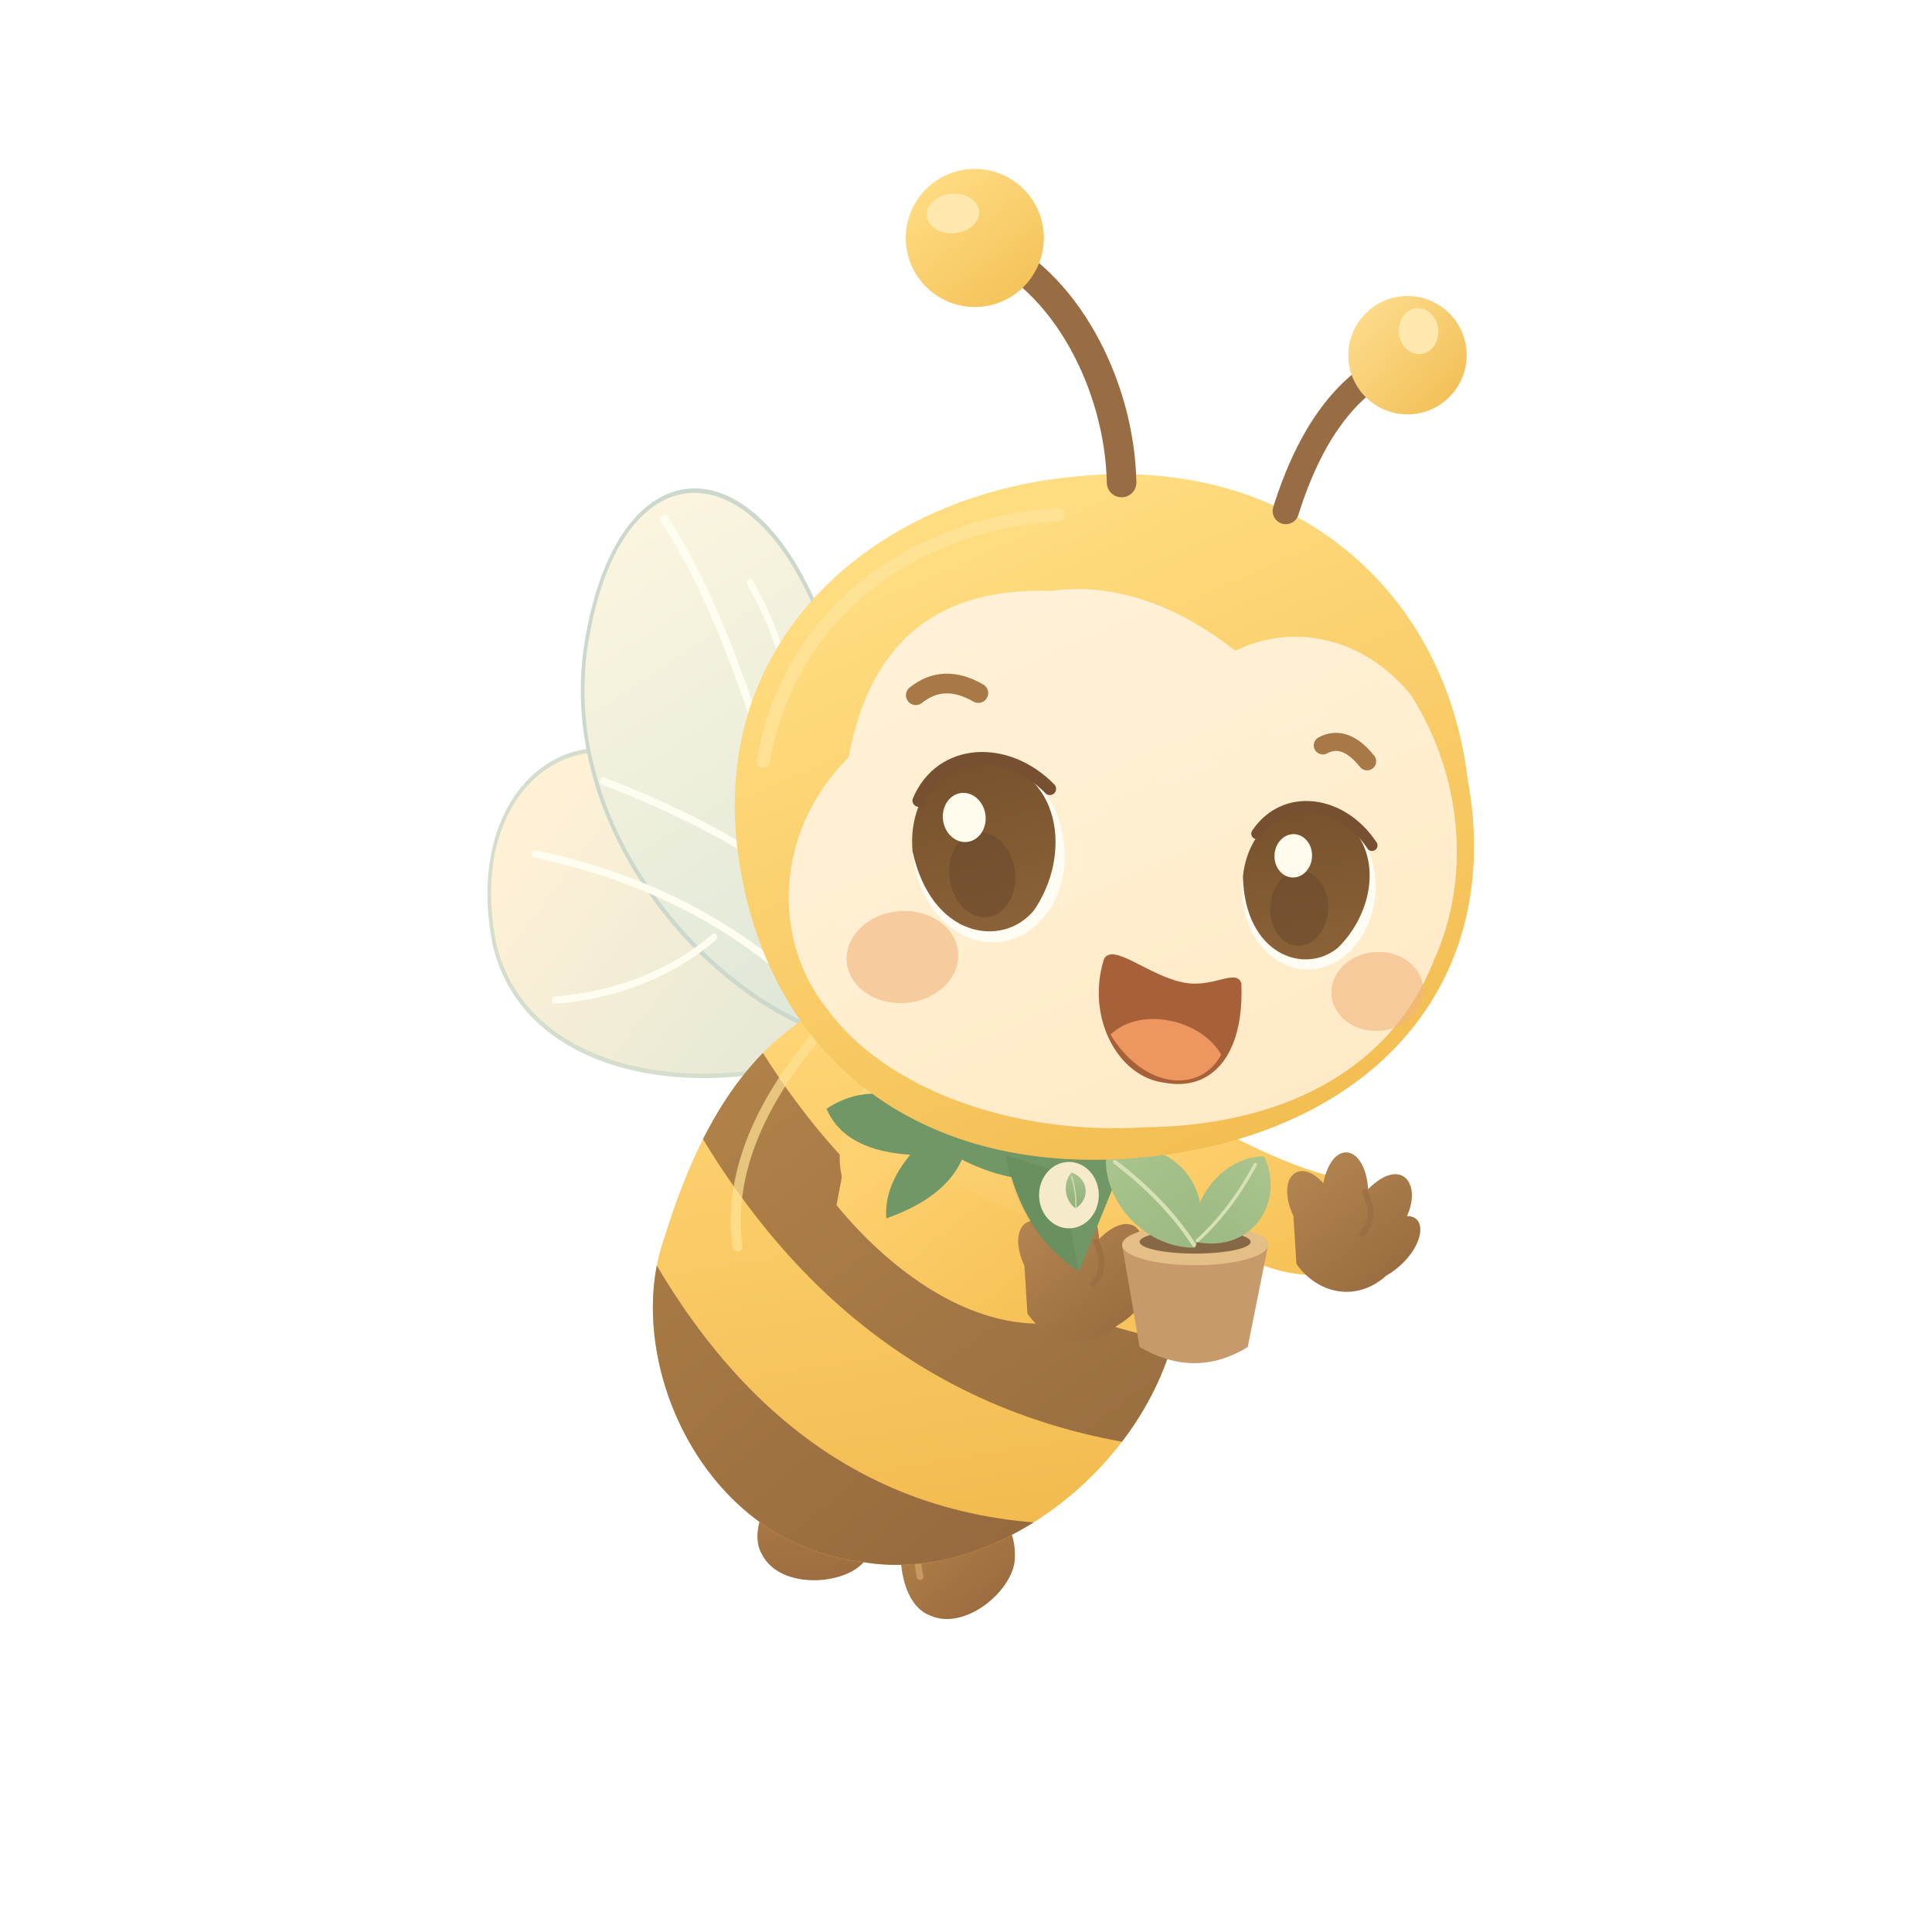
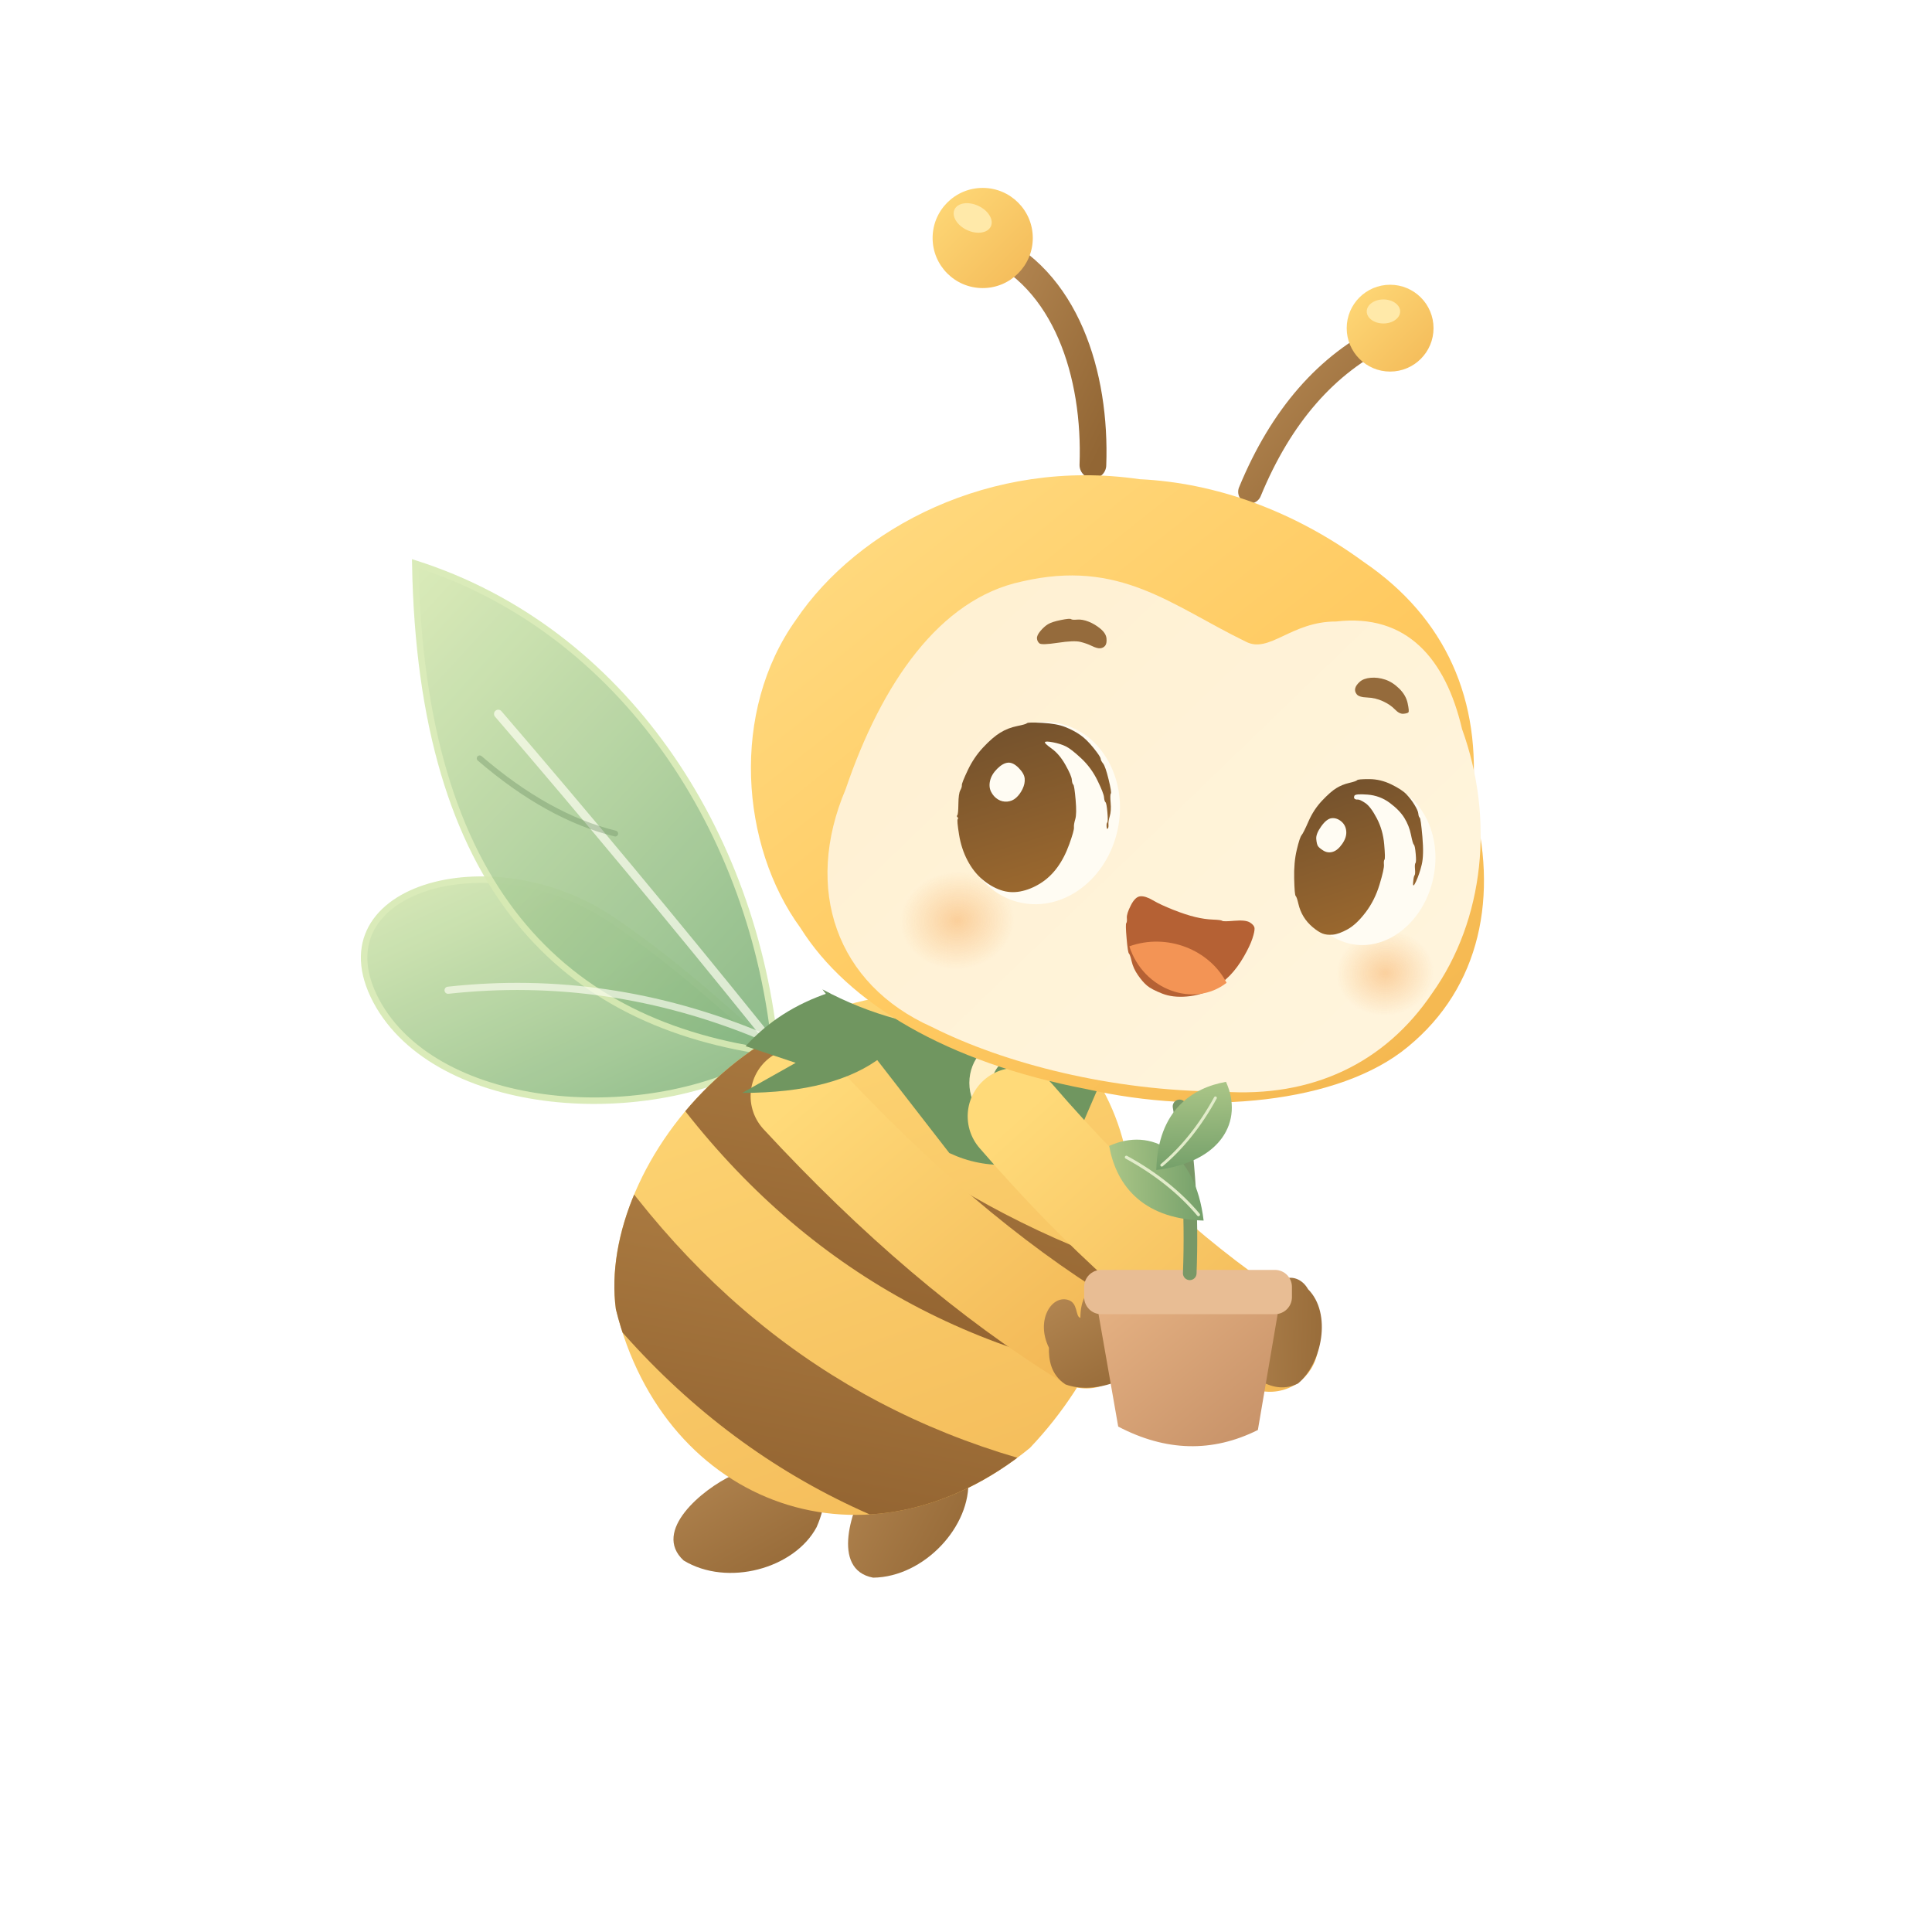
- <svg xmlns="http://www.w3.org/2000/svg" width="512" height="512" viewBox="0 0 512 512">
+ <svg xmlns="http://www.w3.org/2000/svg" viewBox="0 0 512 512" width="512" height="512">
  <defs>
-     <linearGradient id="paint-1" gradientUnits="userSpaceOnUse" x1="-146" y1="-64" x2="-25" y2="14">
-       <stop offset="0" stop-color="#FFF1D6" />
-       <stop offset="1" stop-color="#E4E8D6" />
+     <linearGradient id="faceGold" x1=".1" y1="0" x2=".85" y2="1" gradientUnits="objectBoundingBox">
+       <stop stop-color="#FFDB82" />
+       <stop offset=".55" stop-color="#FFCA61" />
+       <stop offset="1" stop-color="#F4B750" />
    </linearGradient>
-     <linearGradient id="paint-2" gradientUnits="userSpaceOnUse" x1="-122" y1="-164" x2="0" y2="0">
-       <stop offset="0" stop-color="#FBF5DF" />
-       <stop offset="1" stop-color="#DCE6D8" />
+     <linearGradient id="faceCream" x1="0" y1="0" x2="1" y2="1">
+       <stop stop-color="#FFF0D1" />
+       <stop offset="1" stop-color="#FFF5DE" />
    </linearGradient>
-     <linearGradient id="paint-3" gradientUnits="userSpaceOnUse" x1="-146" y1="-64" x2="-25" y2="14">
-       <stop offset="0" stop-color="#FFF1D6" />
-       <stop offset="1" stop-color="#E4E8D6" />
+     <radialGradient id="cheek">
+       <stop stop-color="#F7AF64" stop-opacity=".65" />
+       <stop offset="1" stop-color="#F7AF64" stop-opacity="0" />
+     </radialGradient>
+     <linearGradient id="eyeBrown" x1="0" y1="0" x2=".2" y2="1">
+       <stop stop-color="#71502D" />
+       <stop offset="1" stop-color="#99672E" />
    </linearGradient>
-     <linearGradient id="paint-4" gradientUnits="userSpaceOnUse" x1="-122" y1="-164" x2="0" y2="0">
-       <stop offset="0" stop-color="#FBF5DF" />
-       <stop offset="1" stop-color="#DCE6D8" />
+     <linearGradient id="bodyGold" x1="0" y1="0" x2="1" y2="1">
+       <stop stop-color="#FFDA79" />
+       <stop offset="1" stop-color="#F3B957" />
    </linearGradient>
-     <linearGradient id="paint-5" gradientUnits="userSpaceOnUse" x1="-10" y1="-17" x2="20" y2="20">
-       <stop offset="0" stop-color="#B28248" />
-       <stop offset="1" stop-color="#996A3F" />
+     <linearGradient id="stripeBrown" x1="0" y1="0" x2="1" y2="1">
+       <stop stop-color="#AC7C42" />
+       <stop offset="1" stop-color="#90612F" />
    </linearGradient>
-     <linearGradient id="paint-6" gradientUnits="userSpaceOnUse" x1="-10" y1="-17" x2="20" y2="20">
-       <stop offset="0" stop-color="#B28248" />
-       <stop offset="1" stop-color="#996A3F" />
+     <linearGradient id="handBrown" x1="0" y1="0" x2="1" y2="1">
+       <stop stop-color="#B78A55" />
+       <stop offset="1" stop-color="#926634" />
    </linearGradient>
-     <linearGradient id="paint-7" gradientUnits="userSpaceOnUse" x1="-55" y1="-75" x2="60" y2="88">
-       <stop offset="0" stop-color="#FFD677" />
-       <stop offset="1" stop-color="#F0B648" />
+     <linearGradient id="wing" x1="0" y1="0" x2="1" y2="1">
+       <stop stop-color="#D7E9B3" />
+       <stop offset="1" stop-color="#83B47F" />
    </linearGradient>
-     <clipPath id="clip-8">
-       <path d="M-62 -65 C-22 -97 50 -72 68 -34 C88 10 61 72 18 84 C-28 100 -74 60 -78 22 C-83 -10 -82 -42 -62 -65Z" />
-     </clipPath>
-     <linearGradient id="paint-9" gradientUnits="userSpaceOnUse" x1="-90" y1="-50" x2="80" y2="40">
-       <stop offset="0" stop-color="#B2844A" />
-       <stop offset="1" stop-color="#986D40" />
+     <linearGradient id="accessory" x1="0" y1="0" x2="1" y2="1">
+       <stop stop-color="#709660" />
+       <stop offset="1" stop-color="#709660" />
    </linearGradient>
-     <linearGradient id="paint-10" gradientUnits="userSpaceOnUse" x1="-95" y1="20" x2="70" y2="90">
-       <stop offset="0" stop-color="#AA7D45" />
-       <stop offset="1" stop-color="#93673D" />
+     <linearGradient id="page" x1="0" y1="0" x2="1" y2="1">
+       <stop stop-color="#FFFAE8" />
+       <stop offset="1" stop-color="#E4D8B6" />
    </linearGradient>
-     <linearGradient id="paint-11" gradientUnits="userSpaceOnUse" x1="0" y1="-70" x2="30" y2="-10">
-       <stop offset="0" stop-color="#FFDA7C" />
-       <stop offset="1" stop-color="#F7C15A" />
+     <linearGradient id="leaf" x1="0" y1="0" x2="1" y2="1">
+       <stop stop-color="#AEC889" />
+       <stop offset="1" stop-color="#6F9C67" />
    </linearGradient>
-     <linearGradient id="paint-12" gradientUnits="userSpaceOnUse" x1="0" y1="-20" x2="58" y2="53">
-       <stop offset="0" stop-color="#FFD374" />
-       <stop offset="1" stop-color="#F5BF51" />
-     </linearGradient>
-     <linearGradient id="paint-13" gradientUnits="userSpaceOnUse" x1="-15" y1="-20" x2="15" y2="20">
-       <stop offset="0" stop-color="#B38550" />
-       <stop offset="1" stop-color="#9A6D40" />
-     </linearGradient>
-     <linearGradient id="paint-14" gradientUnits="userSpaceOnUse" x1="0" y1="-20" x2="44" y2="47">
-       <stop offset="0" stop-color="#FFD374" />
-       <stop offset="1" stop-color="#F5BF51" />
-     </linearGradient>
-     <linearGradient id="paint-15" gradientUnits="userSpaceOnUse" x1="-15" y1="-20" x2="15" y2="20">
-       <stop offset="0" stop-color="#B38550" />
-       <stop offset="1" stop-color="#9A6D40" />
-     </linearGradient>
-     <linearGradient id="paint-16" gradientUnits="userSpaceOnUse" x1="0" y1="-100" x2="65" y2="90">
-       <stop offset="0" stop-color="#ACC68F" />
-       <stop offset="1" stop-color="#709765" />
-     </linearGradient>
-     <linearGradient id="paint-17" gradientUnits="userSpaceOnUse" x1="0" y1="-100" x2="65" y2="90">
-       <stop offset="0" stop-color="#ACC68F" />
-       <stop offset="1" stop-color="#89AB75" />
-     </linearGradient>
-     <linearGradient id="paint-18" gradientUnits="userSpaceOnUse" x1="0" y1="-100" x2="65" y2="90">
-       <stop offset="0" stop-color="#ACC68F" />
-       <stop offset="1" stop-color="#89AB75" />
-     </linearGradient>
-     <linearGradient id="paint-19" gradientUnits="userSpaceOnUse" x1="0" y1="-100" x2="65" y2="90">
-       <stop offset="0" stop-color="#FFDC80" />
-       <stop offset="1" stop-color="#F3BD51" />
-     </linearGradient>
-     <linearGradient id="paint-20" gradientUnits="userSpaceOnUse" x1="0" y1="-100" x2="65" y2="90">
-       <stop offset="0" stop-color="#FFF2D9" />
-       <stop offset="1" stop-color="#FFEAC6" />
-     </linearGradient>
-     <linearGradient id="paint-21" gradientUnits="userSpaceOnUse" x1="0" y1="-27" x2="9" y2="25">
-       <stop offset="0" stop-color="#77522D" />
-       <stop offset="1" stop-color="#8C6238" />
-     </linearGradient>
-     <linearGradient id="paint-22" gradientUnits="userSpaceOnUse" x1="0" y1="-27" x2="9" y2="25">
-       <stop offset="0" stop-color="#77522D" />
-       <stop offset="1" stop-color="#8C6238" />
-     </linearGradient>
-     <linearGradient id="paint-23" gradientUnits="userSpaceOnUse" x1="-50" y1="-98" x2="-20" y2="-53">
-       <stop offset="0" stop-color="#FFDC83" />
-       <stop offset="1" stop-color="#F2BE52" />
-     </linearGradient>
-     <linearGradient id="paint-24" gradientUnits="userSpaceOnUse" x1="22" y1="-64" x2="55" y2="-29">
-       <stop offset="0" stop-color="#FFE196" />
-       <stop offset="1" stop-color="#F2BF56" />
-     </linearGradient>
-     <linearGradient id="paint-25" gradientUnits="userSpaceOnUse" x1="0" y1="-29" x2="12" y2="38">
-       <stop offset="0" stop-color="#FFE19A" />
-       <stop offset="1" stop-color="#EDB044" />
+     <linearGradient id="pot" x1="0" y1="0" x2="1" y2="1">
+       <stop stop-color="#E7B384" />
+       <stop offset="1" stop-color="#C48F66" />
    </linearGradient>
  </defs>
-   <g id="actor" transform="translate(30.72 30.72) rotate(0) scale(0.88 0.88)">
-     <g id="actor0--wings" transform="translate(225 279) rotate(0) scale(1 1)">
-       <g id="actor0--wings0--wing-left" transform="translate(0 0) rotate(10) scale(0.72 0.9)">
-         <path id="actor0--wings0--wing-left0--lower-wing" d="M0 0 C-57 30 -136 32 -159 -11 C-187 -69 -127 -105 -77 -64 C-40 -35 -15 -7 0 0Z" fill="url(#paint-1)" stroke="#D5DECC" stroke-width="1.5" stroke-linecap="round" stroke-linejoin="round" />
-         <path id="actor0--wings0--wing-left1--upper-wing" d="M0 0 C-57 1 -142 -49 -143 -116 C-144 -182 -90 -191 -49 -138 C-17 -98 4 -32 0 0Z" fill="url(#paint-2)" stroke="#CCD8CB" stroke-width="1.5" stroke-linecap="round" stroke-linejoin="round" />
-         <path d="M-3 -4 C-41 -49 -71 -119 -120 -161" fill="none" stroke="#FFFDF0" stroke-width="3" stroke-linecap="round" stroke-linejoin="round" />
-         <path d="M-35 -47 Q-74 -63 -126 -71 M-57 -84 Q-46 -112 -80 -145 M-5 0 Q-65 -41 -149 -43 M-69 -26 Q-92 -4 -130 4" fill="none" stroke="#FFFDF0" stroke-width="2.5" stroke-linecap="round" stroke-linejoin="round" />
+   <g id="character" transform="translate(256 256) scale(.885) translate(-256 -256)" data-theme="guardian" data-stage="2">
+     <g id="wing-right" transform="translate(293 288) rotate(-10) scale(-0.53 0.53)">
+       <path d="M0 0 C-35 25-101 25-123-8 C-146-43-91-62-52-38 C-29-24-12-9 0 0Z" fill="url(#wing)" opacity=".92" stroke="#D7E9B3" stroke-width="2" />
+       <path d="M0 0 C-66-5-112-45-119-145 C-54-128-10-68 0 0Z" fill="url(#wing)" opacity=".92" stroke="#D7E9B3" stroke-width="2" />
+       <path d="M-5-7 Q-48-55-91-100" fill="none" stroke="#FFFFF4" stroke-width="2.6" stroke-linecap="round" stroke-linejoin="round" opacity=".68" />
+       <path d="M-5-5 Q-53-22-102-14" fill="none" stroke="#FFFFF4" stroke-width="2.2" stroke-linecap="round" stroke-linejoin="round" opacity=".64" />
+       <path d="M-53-65 Q-74-69-96-86" fill="none" stroke="#64865D" stroke-width="1.8" stroke-linecap="round" stroke-linejoin="round" opacity=".35" />
+     </g>
+     <g id="wing-left" transform="translate(199 282) rotate(3) scale(0.97 0.97)">
+       <path d="M0 0 C-35 25-101 25-123-8 C-146-43-91-62-52-38 C-29-24-12-9 0 0Z" fill="url(#wing)" opacity=".92" stroke="#D7E9B3" stroke-width="2" />
+       <path d="M0 0 C-66-5-112-45-119-145 C-54-128-10-68 0 0Z" fill="url(#wing)" opacity=".92" stroke="#D7E9B3" stroke-width="2" />
+       <path d="M-5-7 Q-48-55-91-100" fill="none" stroke="#FFFFF4" stroke-width="2.6" stroke-linecap="round" stroke-linejoin="round" opacity=".68" />
+       <path d="M-5-5 Q-53-22-102-14" fill="none" stroke="#FFFFF4" stroke-width="2.2" stroke-linecap="round" stroke-linejoin="round" opacity=".64" />
+       <path d="M-53-65 Q-74-69-96-86" fill="none" stroke="#64865D" stroke-width="1.8" stroke-linecap="round" stroke-linejoin="round" opacity=".35" />
+     </g>
+     <g id="feet">
+       <g id="foot-0" transform="translate(197 413.52) rotate(20)">
+         <path d="M-4-18 C9-21 18-10 17 5 C15 19-2 31-17 28 C-29 23-19 6-12-1Z" fill="url(#handBrown)" />
      </g>
-       <g id="actor0--wings1--wing-right" transform="translate(0 0) rotate(-9) scale(-0.65 0.84)">
-         <path id="actor0--wings1--wing-right0--lower-wing" d="M0 0 C-57 30 -136 32 -159 -11 C-187 -69 -127 -105 -77 -64 C-40 -35 -15 -7 0 0Z" fill="url(#paint-3)" stroke="#D5DECC" stroke-width="1.5" stroke-linecap="round" stroke-linejoin="round" />
-         <path id="actor0--wings1--wing-right1--upper-wing" d="M0 0 C-57 1 -142 -49 -143 -116 C-144 -182 -90 -191 -49 -138 C-17 -98 4 -32 0 0Z" fill="url(#paint-4)" stroke="#CCD8CB" stroke-width="1.5" stroke-linecap="round" stroke-linejoin="round" />
-         <path d="M-3 -4 C-41 -49 -71 -119 -120 -161" fill="none" stroke="#FFFDF0" stroke-width="3" stroke-linecap="round" stroke-linejoin="round" />
-         <path d="M-35 -47 Q-74 -63 -126 -71 M-57 -84 Q-46 -112 -80 -145 M-5 0 Q-65 -41 -149 -43 M-69 -26 Q-92 -4 -130 4" fill="none" stroke="#FFFDF0" stroke-width="2.5" stroke-linecap="round" stroke-linejoin="round" />
+       <g id="foot-1" transform="translate(239 408.24) rotate(-12)">
+         <path d="M-4-18 C9-21 18-10 17 5 C15 19-2 31-17 28 C-29 23-19 6-12-1Z" fill="url(#handBrown)" />
      </g>
    </g>
-     <g id="actor1--foot-0" transform="translate(212 422) rotate(35) scale(0.84 0.84)">
-       <path d="M-14 -17 C-21 -7 -21 18 -9 23 C3 29 20 16 22 5 C24 -9 14 -20 2 -21Z" fill="url(#paint-5)" />
-       <path d="M-9 -12 Q-14 0 -12 9" fill="none" stroke="#C69961" stroke-width="2.4" stroke-linecap="round" stroke-linejoin="round" />
+     <g id="body" transform="translate(228 344) rotate(29)">
+       <defs>
+         <clipPath id="bodyClip">
+           <path d="M0 -88 C53.9 -88 83.16 -29.92 68.53 26.4 C45.43 84.48 -18.48 95.04 -60.06 50.16 C-86.24 14.96 -73.15 -67.76 0 -88Z" />
+         </clipPath>
+       </defs>
+       <path d="M0 -88 C53.9 -88 83.16 -29.92 68.53 26.4 C45.43 84.48 -18.48 95.04 -60.06 50.16 C-86.24 14.96 -73.15 -67.76 0 -88Z" fill="url(#bodyGold)" />
+       <g clip-path="url(#bodyClip)">
+         <path d="M-87 -52.8 Q0 -17.6 89 -39.6 L89 -7.92 Q0 24.64 -87 -19.36Z" fill="url(#stripeBrown)" />
+         <path d="M-87 10.56 Q0 53.68 89 24.64 L89 55.44 Q0 86.24 -87 41.36Z" fill="url(#stripeBrown)" />
+       </g>
+       <path d="M-52.36 -21.12 Q-60.06 -55.44 -20.02 -71.28 Q-37.73 -49.28 -38.5 -22.88Z" fill="#FFE59B" opacity=".28" />
    </g>
-     <g id="actor2--foot-1" transform="translate(252 432) rotate(-2) scale(0.84 0.84)">
-       <path d="M-14 -17 C-21 -7 -21 18 -9 23 C3 29 20 16 22 5 C24 -9 14 -20 2 -21Z" fill="url(#paint-6)" />
-       <path d="M-9 -12 Q-14 0 -12 9" fill="none" stroke="#C69961" stroke-width="2.4" stroke-linecap="round" stroke-linejoin="round" />
-     </g>
-     <g id="actor3--body" transform="translate(245 352) rotate(26) scale(1 1)">
-       <path id="actor3--body0--abdomen" d="M-62 -65 C-22 -97 50 -72 68 -34 C88 10 61 72 18 84 C-28 100 -74 60 -78 22 C-83 -10 -82 -42 -62 -65Z" fill="url(#paint-7)" />
-       <g id="actor3--body1--stripes" transform="translate(0 0) rotate(0) scale(1 1)" clip-path="url(#clip-8)">
-         <path d="M-105 -62 Q-12 15 93 -23 L91 11 Q-5 48 -97 -21Z" fill="url(#paint-9)" />
-         <path d="M-99 14 Q-9 88 76 43 L63 74 Q-24 116 -84 55Z" fill="url(#paint-10)" />
-       </g>
-       <path opacity="0.7" d="M-62 -58 Q-75 -12 -57 15" fill="none" stroke="#FFE395" stroke-width="3" stroke-linecap="round" stroke-linejoin="round" />
-       <path d="M-40 -61 Q0 -80 43 -50 Q59 -27 42 -12 Q2 11 -33 -13 Q-51 -26 -40 -61Z" fill="url(#paint-11)" />
-     </g>
-     <g id="actor4--arm-left" transform="translate(230 316) rotate(0) scale(1 1)">
-       <path d="M-9 -9 C12.3 -1.4 34.92 15 58 19 Q75 32 64 45 C32.48 56 2.66 31.2 -13 12 Z" fill="url(#paint-12)" />
-       <g id="actor4--arm-left1--palm" transform="translate(58 33) rotate(0) scale(0.9 0.9)">
-         <path d="M-16 -3 C-22 -16 -14 -23 -6 -14 C-3 -29 8 -27 9 -12 C20 -23 27 -14 22 -3 C30 -3 27 10 15 17 C5 26 -8 23 -15 13Z" fill="url(#paint-13)" />
-         <path opacity="0.55" d="M8 -11 Q12 -2 7 3" fill="none" stroke="#956A3F" stroke-width="2" stroke-linecap="round" stroke-linejoin="round" />
+     <g id="arm-left">
+       <path d="M206 295 Q249.0 341.5 292 368" fill="none" stroke="url(#bodyGold)" stroke-width="29" stroke-linecap="round" stroke-linejoin="round" />
+       <g transform="translate(292 368) rotate(15) scale(0.85)">
+         <path d="M-12 6 C-19-2-16-12-10-12 C-6-12-6-7-4-7 C-7-18 0-23 6-19 C10-17 10-12 10-9 C18-17 25-11 23-4 C23 8 8 18-3 17 C-9 15-11 10-12 6Z" fill="url(#handBrown)" />
      </g>
    </g>
-     <g id="actor5--arm-right" transform="translate(325 307) rotate(0) scale(1 1)">
-       <path d="M-9 -9 C7.4 -2.6 24.56 9 44 13 Q61 26 50 39 C24.64 50 -1.12 28.8 -13 12 Z" fill="url(#paint-14)" />
-       <g id="actor5--arm-right1--palm" transform="translate(44 27) rotate(0) scale(0.9 0.9)">
-         <path d="M-16 -3 C-22 -16 -14 -23 -6 -14 C-3 -29 8 -27 9 -12 C20 -23 27 -14 22 -3 C30 -3 27 10 15 17 C5 26 -8 23 -15 13Z" fill="url(#paint-15)" />
-         <path opacity="0.55" d="M8 -11 Q12 -2 7 3" fill="none" stroke="#956A3F" stroke-width="2" stroke-linecap="round" stroke-linejoin="round" />
+     <g id="theme-scarf" transform="translate(262 276)">
+       <path d="M-49-13 Q-6 10 45-10 L26 34 Q6 44-11 36Z" fill="#709660" />
+       <path d="M-47-12 Q-62-7-72 4 L-57 9-73 18 Q-45 18-31 7Z" fill="#709660" />
+       <ellipse cx="7" cy="15" rx="12" ry="13" fill="#FFF0C7" />
+       <path d="M2 22 Q-1 8 12 6 Q15 19 2 22Z" fill="#709660" />
+       <path d="M3 20 L10 10" fill="none" stroke="#FFF0C7" stroke-width="1" stroke-linecap="round" stroke-linejoin="round" />
+     </g>
+     <g id="arm-right">
+       <path d="M271 301 Q309.0 345.0 347 369" fill="none" stroke="url(#bodyGold)" stroke-width="29" stroke-linecap="round" stroke-linejoin="round" />
+       <g transform="translate(347 369) rotate(-45) scale(0.85)">
+         <path d="M-12 6 C-19-2-16-12-10-12 C-6-12-6-7-4-7 C-7-18 0-23 6-19 C10-17 10-12 10-9 C18-17 25-11 23-4 C23 8 8 18-3 17 C-9 15-11 10-12 6Z" fill="url(#handBrown)" />
      </g>
    </g>
-     <g id="actor6--scarf" transform="translate(280 306) rotate(0) scale(1 1)">
-       <path d="M-36 -10 Q-2 3 35 -11 L23 10 Q-7 22 -34 3Z" fill="#709765" />
-       <path d="M-12 7 L25 5 L10 42 Q-7 31 -12 7Z" fill="#709765" />
-       <path opacity="0.05" d="M-12 7 Q-9 29 10 42 L4 12Z" fill="#000000" />
-       <path d="M-32 -5 Q-51 -17 -66 -7 Q-60 7 -36 7Z" fill="#709765" />
-       <path d="M-34 0 Q-49 13 -48 26 Q-28 19 -24 5Z" fill="#709765" />
-       <g id="actor6--scarf5--theme-badge" transform="translate(0 0) rotate(0) scale(1 1)">
-         <path d="M -2 19 C -2 13.477 2.029 9 7 9 C 11.971 9 16 13.477 16 19 C 16 24.523 11.971 29 7 29 C 2.029 29 -2 24.523 -2 19 Z" fill="#F5EAC9" />
-         <g transform="translate(9 23) rotate(15) scale(0.13 0.13)">
-           <path d="M0 0 C-32 -12 -45 -53 -30 -78 C7 -75 30 -34 0 0Z" fill="url(#paint-16)" />
-           <path d="M0 -2 Q-7 -35 -28 -69" fill="none" stroke="#D6E2B5" stroke-width="2.5" stroke-linecap="round" stroke-linejoin="round" />
+     <g id="antennae">
+       <path d="M294 106 C295 79 286 50 262 40" fill="none" stroke="url(#handBrown)" stroke-width="8" stroke-linecap="round" stroke-linejoin="round" />
+       <path d="M341 114 Q355 80 382 67" fill="none" stroke="url(#handBrown)" stroke-width="7" stroke-linecap="round" stroke-linejoin="round" />
+       <ellipse cx="261" cy="38" rx="15" ry="15" fill="url(#bodyGold)" />
+       <ellipse cx="258" cy="32" rx="6" ry="4" fill="#FFE9A9" transform="rotate(25 258 32)" />
+       <ellipse cx="383" cy="65" rx="13" ry="13" fill="url(#bodyGold)" />
+       <ellipse cx="381" cy="60" rx="5" ry="3.6" fill="#FFE9A9" />
+     </g>
+     <g id="head" transform="translate(307 204) rotate(-5) scale(0.61) translate(-638 -434)">
+       <g transform="translate(13 9)">
+         <path d="M640 272 C568 255 500 284 466 326 C430 368 429 434 455 477 C475 516 521 549 588 568 C644 586 711 586 747 561 C785 535 798 491 789 443 C798 395 784 353 746 322 C714 294 677 277 640 272Z" fill="url(#faceGold)" />
+         <path d="M483 411 C505 361 537 322 578 317 C627 310 650 335 685 356 C696 363 708 348 730 350 C765 349 782 373 787 408 C799 453 790 502 761 536 C735 568 698 582 654 575 C600 570 549 552 515 531 C470 506 458 458 483 411Z" fill="url(#faceCream)" />
+       </g>
+       <ellipse cx="545" cy="489" rx="28" ry="24" fill="url(#cheek)" opacity=".8" />
+       <ellipse cx="752" cy="533" rx="24" ry="21" fill="url(#cheek)" opacity=".8" />
+       <ellipse cx="590" cy="440" rx="39" ry="45" transform="rotate(17 590 440)" fill="#FFFCF3" />
+       <ellipse cx="748" cy="479" rx="33" ry="40" transform="rotate(17 748 479)" fill="#FFFCF3" />
+       <path d="M571 416.5Q574 414 576.5 414Q579 414 581.5 417Q584 420 584 422.5Q584 425 582.5 427.5Q581 430 579 431.5Q577 433 574.5 433Q572 433 570 431.5Q568 430 567 427.5Q566 425 567 422Q568 419 571 416.5ZM606 399Q602 397 595 396Q588 395 587.5 395.5Q587 396 582.5 396.5Q578 397 574 399Q570 401 565 405.5Q560 410 556.5 416Q553 422 553 423Q553 424 552 425.5Q551 427 550.5 432Q550 437 549.5 437.5Q549 438 549.5 438.5Q550 439 549.5 439.5Q549 440 549.5 447Q550 454 552.5 460Q555 466 559 470Q563 474 567.5 476Q572 478 577 477.5Q582 477 587 474.5Q592 472 596 467.5Q600 463 603 456.5Q606 450 606 448.5Q606 447 607 444.5Q608 442 608 435Q608 428 607.5 427.5Q607 427 607 425Q607 423 604.5 417.5Q602 412 598.5 409Q595 406 595.5 405.5Q596 405 599.5 406Q603 407 605.5 408.5Q608 410 612.5 415Q617 420 619.5 426.5Q622 433 622 435Q622 437 622.5 437.5Q623 438 623 442.5Q623 447 622.5 447.5Q622 448 622 449.5Q622 451 622.5 450.5Q623 450 623 448.5Q623 447 624 444.5Q625 442 625 438Q625 434 625.5 433.5Q626 433 625 426.5Q624 420 623 418.5Q622 417 622 416Q622 415 619 410.5Q616 406 613 403.5Q610 401 606 399Z" fill="url(#eyeBrown)" fill-rule="evenodd" />
+       <path d="M732.5 455Q735 455 737 457Q739 459 739 462Q739 465 736.5 468Q734 471 731.5 471.5Q729 472 727 470.5Q725 469 724.5 468Q724 467 724 464.5Q724 462 727 458.5Q730 455 732.5 455ZM763 441Q758 438 752.5 437.5Q747 437 746.5 437.5Q746 438 742.5 438.5Q739 439 736 440.5Q733 442 728.5 446Q724 450 721 455.5Q718 461 717 462Q716 463 714 469Q712 475 711.5 483Q711 491 711.5 491.5Q712 492 712.5 495.5Q713 499 714.5 502Q716 505 718.5 507.5Q721 510 723 511Q725 512 728 512Q731 512 735.5 510Q740 508 745 502.5Q750 497 753 489.5Q756 482 756 480Q756 478 756.5 477.5Q757 477 757 470Q757 463 754.5 457Q752 451 749.5 449Q747 447 746 447Q745 447 744.5 446.5Q744 446 744.5 445Q745 444 751 445Q757 446 761.5 450Q766 454 768 458Q770 462 770.5 466.5Q771 471 771.5 471.5Q772 472 772 476Q772 480 771.5 480.5Q771 481 771 483.5Q771 486 770.5 486.5Q770 487 769.5 490Q769 493 771 489.5Q773 486 774.5 481.5Q776 477 776 468Q776 459 775.5 458.5Q775 458 775 456.5Q775 455 773.5 452Q772 449 770 446.5Q768 444 763 441Z" fill="url(#eyeBrown)" fill-rule="evenodd" />
+       <path d="M598 351Q596 353 596 354.5Q596 356 597 357Q598 358 606 357.5Q614 357 617 358Q620 359 622.5 360.5Q625 362 626.5 362Q628 362 629 361Q630 360 630 357.5Q630 355 627.5 352.5Q625 350 622 348.5Q619 347 616.5 347Q614 347 613.5 346.5Q613 346 608.5 346.5Q604 347 602 348Q600 349 598 351Z" fill="#956B3C" />
+       <path d="M752 389.5Q750 391 749.5 392.5Q749 394 750 395.5Q751 397 755 397.5Q759 398 762.5 400Q766 402 768 404.5Q770 407 772 407Q774 407 774.5 406.5Q775 406 774.5 402Q774 398 771 394.5Q768 391 764.5 389.5Q761 388 757.5 388Q754 388 752 389.5Z" fill="#956B3C" />
+       <path d="M630.5 489Q628 493 628 495Q628 497 627.5 497.5Q627 498 627 505Q627 512 627.5 512.5Q628 513 628.5 516.5Q629 520 631 523.5Q633 527 635 529Q637 531 642 533.5Q647 536 654 536Q661 536 666.5 533.5Q672 531 676 527.5Q680 524 683.5 519Q687 514 688.5 510.5Q690 507 690 505.5Q690 504 688 502.5Q686 501 680.5 501Q675 501 674.5 500.5Q674 500 670 499.5Q666 499 661.5 497.5Q657 496 651 493Q645 490 641.5 487.5Q638 485 635.5 485Q633 485 630.5 489Z" fill="#B56134" fill-rule="evenodd" />
+       <path d="M628 509 C647 504 667 514 674 531 C657 542 633 531 628 509Z" fill="#F39455" />
+     </g>
+     <g id="theme-prop">
+       <g id="theme-plant" transform="translate(323 347) scale(1.02)">
+         <path d="M-28 6 L27 6 20 47 Q0 57-21 46Z" fill="url(#pot)" />
+         <rect x="-31" y="0" width="61" height="13" rx="5" fill="#E8BD94" />
+         <path d="M0 1 Q1-25-3-48" fill="none" stroke="#799867" stroke-width="4" stroke-linecap="round" stroke-linejoin="round" />
+         <g transform="translate(-2 -25) rotate(-30) scale(0.45)">
+           <path d="M0 27 C-36 5-37-24-29-46 C1-43 18-15 0 27Z" fill="url(#leaf)" />
+           <path d="M-1 22 Q-6-6-23-34" fill="none" stroke="#E2ECCA" stroke-width="2" stroke-linecap="round" stroke-linejoin="round" />
+         </g>
+         <g transform="translate(0 -35) rotate(60) scale(0.42)">
+           <path d="M0 27 C-36 5-37-24-29-46 C1-43 18-15 0 27Z" fill="url(#leaf)" />
+           <path d="M-1 22 Q-6-6-23-34" fill="none" stroke="#E2ECCA" stroke-width="2" stroke-linecap="round" stroke-linejoin="round" />
        </g>
      </g>
    </g>
-     <g id="actor7--theme-prop" transform="translate(325 347) rotate(0) scale(0.88 0.88)">
-       <path d="M-25 -8 L-19 27 Q0 38 18 27 L25 -8Z" fill="#C69A6A" />
-       <path d="M -25 -8 C -25 -11.866 -13.807 -15 0 -15 C 13.807 -15 25 -11.866 25 -8 C 25 -4.134 13.807 -1 0 -1 C -13.807 -1 -25 -4.134 -25 -8 Z" fill="#E4BD87" />
-       <path d="M -19 -9 C -19 -11.209 -10.493 -13 0 -13 C 10.493 -13 19 -11.209 19 -9 C 19 -6.791 10.493 -5 0 -5 C -10.493 -5 -19 -6.791 -19 -9 Z" fill="#876846" />
-       <g id="actor7--theme-prop3--sprout-a" transform="translate(0 -7) rotate(-21) scale(0.54 0.54)">
-         <path d="M0 0 C-32 -12 -45 -53 -30 -78 C7 -75 30 -34 0 0Z" fill="url(#paint-17)" />
-         <path d="M0 -2 Q-7 -35 -28 -69" fill="none" stroke="#D6E2B5" stroke-width="2.5" stroke-linecap="round" stroke-linejoin="round" />
-       </g>
-       <g id="actor7--theme-prop4--sprout-b" transform="translate(0 -9) rotate(60) scale(0.45 0.45)">
-         <path d="M0 0 C-32 -12 -45 -53 -30 -78 C7 -75 30 -34 0 0Z" fill="url(#paint-18)" />
-         <path d="M0 -2 Q-7 -35 -28 -69" fill="none" stroke="#D6E2B5" stroke-width="2.5" stroke-linecap="round" stroke-linejoin="round" />
-       </g>
-     </g>
-     <g id="actor8--head" transform="translate(300 214) rotate(-5) scale(0.99 0.99)">
-       <path id="actor8--head0--head-shell" d="M-114 0 C-118 -67 -64 -106 -4 -107 C62 -109 107 -65 109 -5 C115 58 71 99 4 101 C-63 103 -110 65 -114 0Z" fill="url(#paint-19)" />
-       <path opacity="0.7" d="M-104 -29 C-91 -77 -48 -97 -8 -96" fill="none" stroke="#FFE59D" stroke-width="4" stroke-linecap="round" stroke-linejoin="round" />
-       <path id="actor8--head2--face-mask" d="M-78 -28 C-68 -64 -45 -77 -12 -73 C6 -74 25 -66 42 -50 C60 -57 81 -51 94 -32 C108 -5 107 26 94 49 C77 83 41 95 2 92 C-39 91 -76 73 -91 48 C-106 26 -103 -7 -78 -28Z" fill="url(#paint-20)" />
-       <path opacity="0.61" d="M -84 34 C -84 26.268 -76.389 20 -67 20 C -57.611 20 -50 26.268 -50 34 C -50 41.732 -57.611 48 -67 48 C -76.389 48 -84 41.732 -84 34 Z" fill="#F1B67E" />
-       <path opacity="0.61" d="M 62 57 C 62 50.373 68.268 45 76 45 C 83.732 45 90 50.373 90 57 C 90 63.627 83.732 69 76 69 C 68.268 69 62 63.627 62 57 Z" fill="#F1B67E" />
-       <g id="actor8--head5--eyes" transform="translate(0 0) rotate(0) scale(1 1)">
-         <g id="actor8--head5--eyes0--eye-left" transform="translate(-38 4) rotate(-3) scale(1 1)">
-           <path d="M -23 0 C -23 -15.464 -12.703 -28 0 -28 C 12.703 -28 23 -15.464 23 0 C 23 15.464 12.703 28 0 28 C -12.703 28 -23 15.464 -23 0 Z" fill="#FFFDF3" />
-           <path d="M-23 -3 C-22 -23 -4 -34 11 -24 C25 -14 23 7 11 20 C0 30 -21 24 -23 -3Z" fill="url(#paint-21)" />
-           <path opacity="0.52" d="M -13 7 C -13 -0.18 -8.523 -6 -3 -6 C 2.523 -6 7 -0.18 7 7 C 7 14.18 2.523 20 -3 20 C -8.523 20 -13 14.18 -13 7 Z" fill="#65472D" />
-           <path d="M -12.5 -11 C -12.5 -15.142 -9.59 -18.5 -6 -18.5 C -2.41 -18.5 0.5 -15.142 0.5 -11 C 0.5 -6.858 -2.41 -3.5 -6 -3.5 C -9.59 -3.5 -12.5 -6.858 -12.5 -11 Z" fill="#FFFCED" />
-           <path d="M-19 -18 C-10 -33 10 -31 21 -16" fill="none" stroke="#775032" stroke-width="3.8" stroke-linecap="round" stroke-linejoin="round" />
-         </g>
-         <g id="actor8--head5--eyes1--eye-right" transform="translate(58 24) rotate(8) scale(0.88 0.88)">
-           <path d="M -23 0 C -23 -15.464 -12.703 -28 0 -28 C 12.703 -28 23 -15.464 23 0 C 23 15.464 12.703 28 0 28 C -12.703 28 -23 15.464 -23 0 Z" fill="#FFFDF3" />
-           <path d="M-23 -3 C-22 -23 -4 -34 11 -24 C25 -14 23 7 11 20 C0 30 -21 24 -23 -3Z" fill="url(#paint-22)" />
-           <path opacity="0.52" d="M -13 7 C -13 -0.18 -8.523 -6 -3 -6 C 2.523 -6 7 -0.18 7 7 C 7 14.18 2.523 20 -3 20 C -8.523 20 -13 14.18 -13 7 Z" fill="#65472D" />
-           <path d="M -12.5 -11 C -12.5 -15.142 -9.59 -18.5 -6 -18.5 C -2.41 -18.5 0.5 -15.142 0.5 -11 C 0.5 -6.858 -2.41 -3.5 -6 -3.5 C -9.59 -3.5 -12.5 -6.858 -12.5 -11 Z" fill="#FFFCED" />
-           <path d="M-19 -18 C-10 -33 10 -31 21 -16" fill="none" stroke="#775032" stroke-width="3.8" stroke-linecap="round" stroke-linejoin="round" />
-         </g>
-       </g>
-       <path d="M-56 -45 Q-47 -51 -37 -44" fill="none" stroke="#A87946" stroke-width="6" stroke-linecap="round" stroke-linejoin="round" />
-       <path d="M66 -19 Q73 -22 79 -13" fill="none" stroke="#A87946" stroke-width="5.5" stroke-linecap="round" stroke-linejoin="round" />
-       <path id="actor8--head8--mouth" d="M-6 40 C-3 35 7 46 17 49 C26 52 34 46 35 51 C34 73 23 83 9 79 C-5 76 -13 57 -6 40Z" fill="#A76139" />
-       <path d="M-6 63 C4 55 22 61 27 72 C20 83 3 81 -6 63Z" fill="#ED9660" />
-       <g id="actor8--head10--antenna-left" transform="translate(12 -104) rotate(0) scale(1 1)">
-         <path d="M0 0 C2 -30 -12 -63 -35 -75" fill="none" stroke="#986D43" stroke-width="9" stroke-linecap="round" stroke-linejoin="round" />
-         <path d="M -59 -78 C -59 -89.598 -49.598 -99 -38 -99 C -26.402 -99 -17 -89.598 -17 -78 C -17 -66.402 -26.402 -57 -38 -57 C -49.598 -57 -59 -66.402 -59 -78 Z" fill="url(#paint-23)" />
-         <path d="M -52 -86 C -52 -89.314 -48.418 -92 -44 -92 C -39.582 -92 -36 -89.314 -36 -86 C -36 -82.686 -39.582 -80 -44 -80 C -48.418 -80 -52 -82.686 -52 -86 Z" fill="#FFE8AD" />
-       </g>
-       <g id="actor8--head11--antenna-right" transform="translate(61 -91) rotate(0) scale(1 1)">
-         <path d="M0 0 Q14 -34 37 -42" fill="none" stroke="#986D43" stroke-width="8" stroke-linecap="round" stroke-linejoin="round" />
-         <path d="M 23 -44 C 23 -53.941 31.059 -62 41 -62 C 50.941 -62 59 -53.941 59 -44 C 59 -34.059 50.941 -26 41 -26 C 31.059 -26 23 -34.059 23 -44 Z" fill="url(#paint-24)" />
-         <path d="M 39 -51 C 39 -54.866 41.686 -58 45 -58 C 48.314 -58 51 -54.866 51 -51 C 51 -47.134 48.314 -44 45 -44 C 41.686 -44 39 -47.134 39 -51 Z" fill="#FFE8AD" />
-       </g>
-     </g>
-     <g id="actor9--nectar" opacity="0" transform="translate(356 358) rotate(0) scale(0.68 0.68)">
-       <path d="M0 -29 C-8 -17 -26 0 -25 15 C-24 31 -12 38 0 37 C17 37 29 25 27 10 C25 -5 9 -21 0 -29Z" fill="url(#paint-25)" />
-       <path d="M-6 -9 C-12 0 -18 7 -15 16 C-12 21 -7 17 -7 12 C-7 5 -3 -1 -6 -9Z" fill="#FFF0BF" />
-     </g>
  </g>
</svg>
